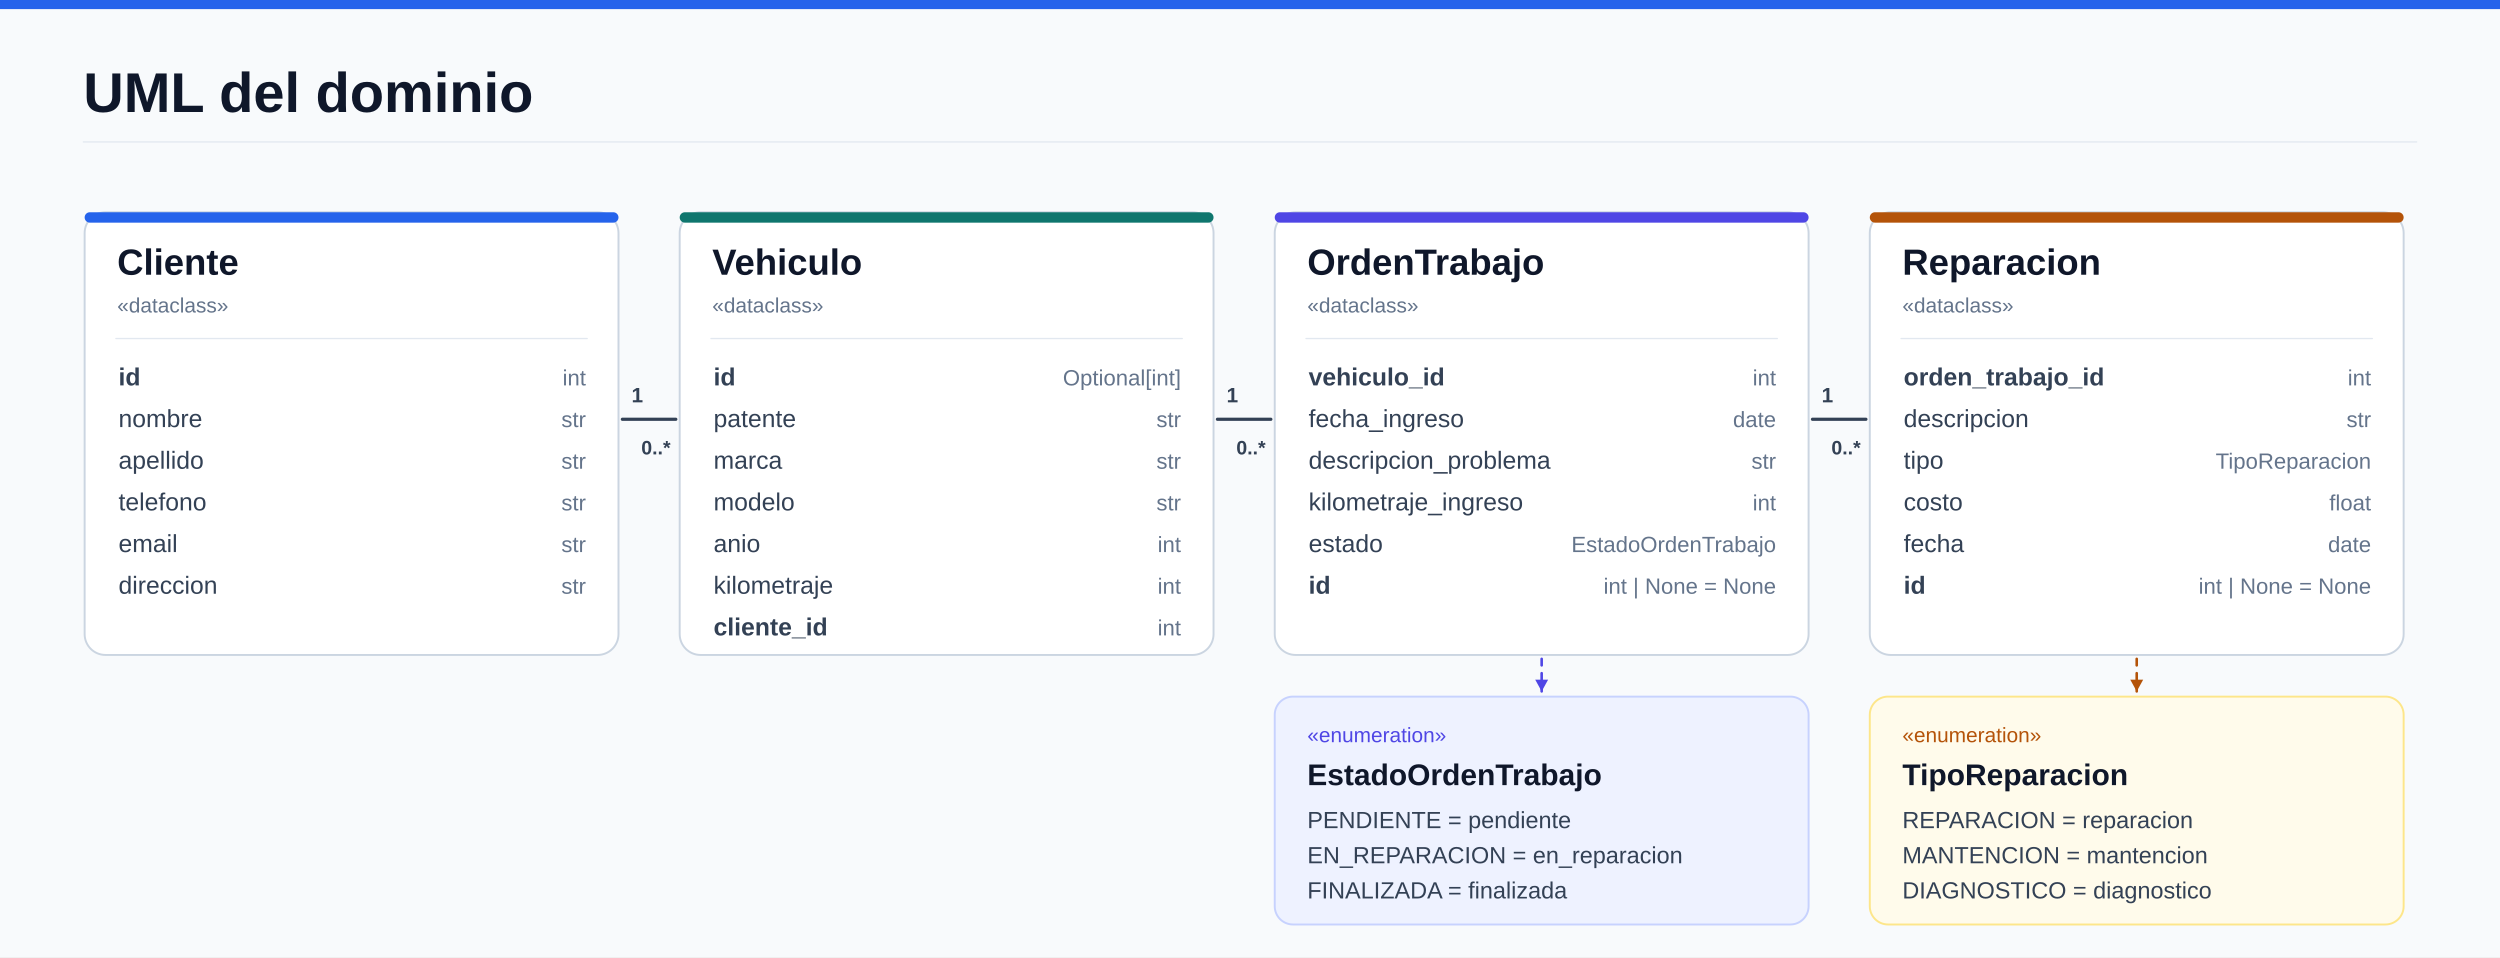
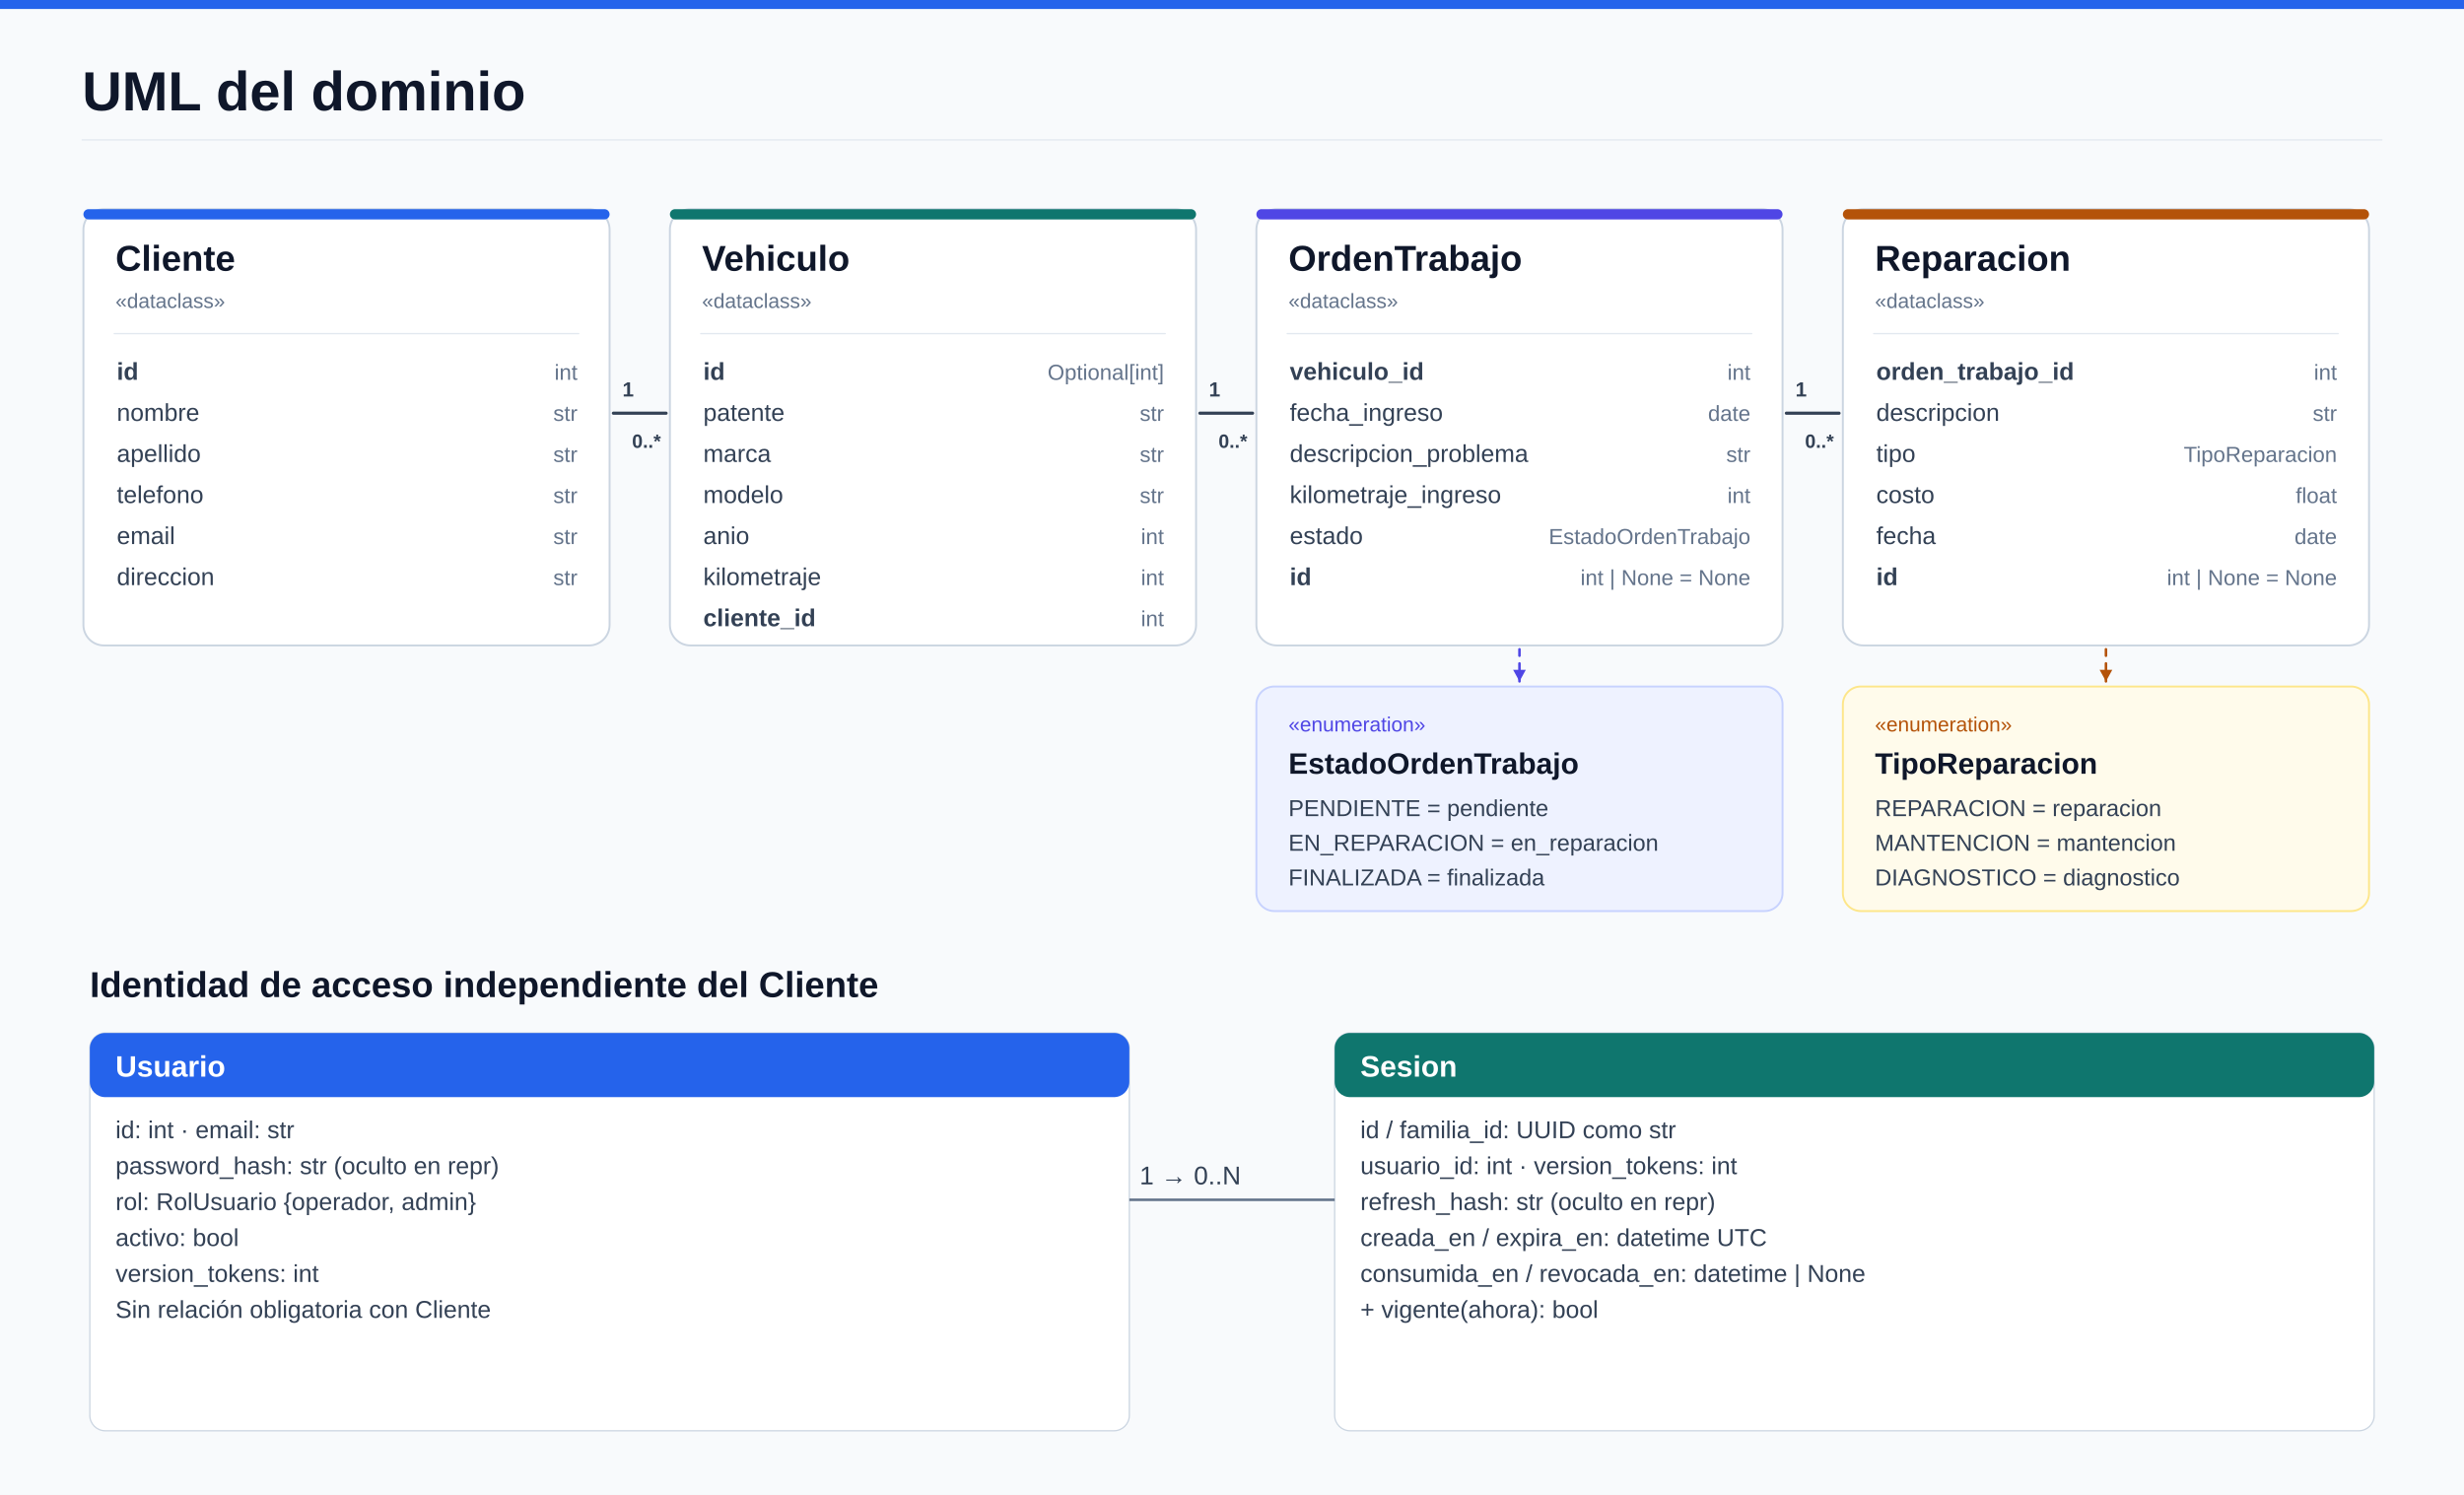
- <svg xmlns="http://www.w3.org/2000/svg" baseProfile="full" height="735px" version="1.1" viewBox="0 0 1920 735" width="1920px">
+ <svg xmlns="http://www.w3.org/2000/svg" baseProfile="full" height="1165px" version="1.1" viewBox="0 0 1920 1165" width="1920px">
  <defs />
  <rect fill="#F8FAFC" height="735" width="1920" x="0" y="0" />
  <rect fill="#2563EB" height="7" width="1920" x="0" y="0" />
  <text fill="#0F172A" font-family="Arial, Helvetica, sans-serif" font-size="43" font-weight="bold" text-anchor="start" x="64" y="86">UML del dominio</text>
  <line stroke="#E2E8F0" stroke-linecap="round" stroke-width="1" x1="64" x2="1856" y1="109" y2="109" />
  <rect fill="#FFFFFF" height="340" rx="16" ry="16" stroke="#CBD5E1" stroke-width="1.5" width="410" x="65" y="163" />
  <rect fill="#2563EB" height="8" rx="4" ry="4" width="410" x="65" y="163" />
  <text fill="#0F172A" font-family="Arial, Helvetica, sans-serif" font-size="28" font-weight="bold" text-anchor="start" x="90" y="211">Cliente</text>
  <text fill="#64748B" font-family="Arial, Helvetica, sans-serif" font-size="16" font-weight="normal" text-anchor="start" x="90" y="240">«dataclass»</text>
  <line stroke="#E2E8F0" stroke-linecap="round" stroke-width="1" x1="89" x2="451" y1="260" y2="260" />
  <text fill="#334155" font-family="Arial, Helvetica, sans-serif" font-size="19" font-weight="bold" text-anchor="start" x="91" y="296">id</text>
  <text fill="#64748B" font-family="Arial, Helvetica, sans-serif" font-size="17" font-weight="normal" text-anchor="end" x="450" y="296">int</text>
  <text fill="#334155" font-family="Arial, Helvetica, sans-serif" font-size="19" font-weight="normal" text-anchor="start" x="91" y="328">nombre</text>
  <text fill="#64748B" font-family="Arial, Helvetica, sans-serif" font-size="17" font-weight="normal" text-anchor="end" x="450" y="328">str</text>
  <text fill="#334155" font-family="Arial, Helvetica, sans-serif" font-size="19" font-weight="normal" text-anchor="start" x="91" y="360">apellido</text>
  <text fill="#64748B" font-family="Arial, Helvetica, sans-serif" font-size="17" font-weight="normal" text-anchor="end" x="450" y="360">str</text>
  <text fill="#334155" font-family="Arial, Helvetica, sans-serif" font-size="19" font-weight="normal" text-anchor="start" x="91" y="392">telefono</text>
  <text fill="#64748B" font-family="Arial, Helvetica, sans-serif" font-size="17" font-weight="normal" text-anchor="end" x="450" y="392">str</text>
  <text fill="#334155" font-family="Arial, Helvetica, sans-serif" font-size="19" font-weight="normal" text-anchor="start" x="91" y="424">email</text>
  <text fill="#64748B" font-family="Arial, Helvetica, sans-serif" font-size="17" font-weight="normal" text-anchor="end" x="450" y="424">str</text>
  <text fill="#334155" font-family="Arial, Helvetica, sans-serif" font-size="19" font-weight="normal" text-anchor="start" x="91" y="456">direccion</text>
  <text fill="#64748B" font-family="Arial, Helvetica, sans-serif" font-size="17" font-weight="normal" text-anchor="end" x="450" y="456">str</text>
  <rect fill="#FFFFFF" height="340" rx="16" ry="16" stroke="#CBD5E1" stroke-width="1.5" width="410" x="522" y="163" />
  <rect fill="#0F766E" height="8" rx="4" ry="4" width="410" x="522" y="163" />
  <text fill="#0F172A" font-family="Arial, Helvetica, sans-serif" font-size="28" font-weight="bold" text-anchor="start" x="547" y="211">Vehiculo</text>
  <text fill="#64748B" font-family="Arial, Helvetica, sans-serif" font-size="16" font-weight="normal" text-anchor="start" x="547" y="240">«dataclass»</text>
  <line stroke="#E2E8F0" stroke-linecap="round" stroke-width="1" x1="546" x2="908" y1="260" y2="260" />
  <text fill="#334155" font-family="Arial, Helvetica, sans-serif" font-size="19" font-weight="bold" text-anchor="start" x="548" y="296">id</text>
  <text fill="#64748B" font-family="Arial, Helvetica, sans-serif" font-size="17" font-weight="normal" text-anchor="end" x="907" y="296">Optional[int]</text>
  <text fill="#334155" font-family="Arial, Helvetica, sans-serif" font-size="19" font-weight="normal" text-anchor="start" x="548" y="328">patente</text>
  <text fill="#64748B" font-family="Arial, Helvetica, sans-serif" font-size="17" font-weight="normal" text-anchor="end" x="907" y="328">str</text>
  <text fill="#334155" font-family="Arial, Helvetica, sans-serif" font-size="19" font-weight="normal" text-anchor="start" x="548" y="360">marca</text>
  <text fill="#64748B" font-family="Arial, Helvetica, sans-serif" font-size="17" font-weight="normal" text-anchor="end" x="907" y="360">str</text>
  <text fill="#334155" font-family="Arial, Helvetica, sans-serif" font-size="19" font-weight="normal" text-anchor="start" x="548" y="392">modelo</text>
  <text fill="#64748B" font-family="Arial, Helvetica, sans-serif" font-size="17" font-weight="normal" text-anchor="end" x="907" y="392">str</text>
  <text fill="#334155" font-family="Arial, Helvetica, sans-serif" font-size="19" font-weight="normal" text-anchor="start" x="548" y="424">anio</text>
  <text fill="#64748B" font-family="Arial, Helvetica, sans-serif" font-size="17" font-weight="normal" text-anchor="end" x="907" y="424">int</text>
  <text fill="#334155" font-family="Arial, Helvetica, sans-serif" font-size="19" font-weight="normal" text-anchor="start" x="548" y="456">kilometraje</text>
  <text fill="#64748B" font-family="Arial, Helvetica, sans-serif" font-size="17" font-weight="normal" text-anchor="end" x="907" y="456">int</text>
  <text fill="#334155" font-family="Arial, Helvetica, sans-serif" font-size="19" font-weight="bold" text-anchor="start" x="548" y="488">cliente_id</text>
  <text fill="#64748B" font-family="Arial, Helvetica, sans-serif" font-size="17" font-weight="normal" text-anchor="end" x="907" y="488">int</text>
  <rect fill="#FFFFFF" height="340" rx="16" ry="16" stroke="#CBD5E1" stroke-width="1.5" width="410" x="979" y="163" />
  <rect fill="#4F46E5" height="8" rx="4" ry="4" width="410" x="979" y="163" />
  <text fill="#0F172A" font-family="Arial, Helvetica, sans-serif" font-size="28" font-weight="bold" text-anchor="start" x="1004" y="211">OrdenTrabajo</text>
  <text fill="#64748B" font-family="Arial, Helvetica, sans-serif" font-size="16" font-weight="normal" text-anchor="start" x="1004" y="240">«dataclass»</text>
  <line stroke="#E2E8F0" stroke-linecap="round" stroke-width="1" x1="1003" x2="1365" y1="260" y2="260" />
  <text fill="#334155" font-family="Arial, Helvetica, sans-serif" font-size="19" font-weight="bold" text-anchor="start" x="1005" y="296">vehiculo_id</text>
  <text fill="#64748B" font-family="Arial, Helvetica, sans-serif" font-size="17" font-weight="normal" text-anchor="end" x="1364" y="296">int</text>
  <text fill="#334155" font-family="Arial, Helvetica, sans-serif" font-size="19" font-weight="normal" text-anchor="start" x="1005" y="328">fecha_ingreso</text>
  <text fill="#64748B" font-family="Arial, Helvetica, sans-serif" font-size="17" font-weight="normal" text-anchor="end" x="1364" y="328">date</text>
  <text fill="#334155" font-family="Arial, Helvetica, sans-serif" font-size="19" font-weight="normal" text-anchor="start" x="1005" y="360">descripcion_problema</text>
  <text fill="#64748B" font-family="Arial, Helvetica, sans-serif" font-size="17" font-weight="normal" text-anchor="end" x="1364" y="360">str</text>
  <text fill="#334155" font-family="Arial, Helvetica, sans-serif" font-size="19" font-weight="normal" text-anchor="start" x="1005" y="392">kilometraje_ingreso</text>
  <text fill="#64748B" font-family="Arial, Helvetica, sans-serif" font-size="17" font-weight="normal" text-anchor="end" x="1364" y="392">int</text>
  <text fill="#334155" font-family="Arial, Helvetica, sans-serif" font-size="19" font-weight="normal" text-anchor="start" x="1005" y="424">estado</text>
  <text fill="#64748B" font-family="Arial, Helvetica, sans-serif" font-size="17" font-weight="normal" text-anchor="end" x="1364" y="424">EstadoOrdenTrabajo</text>
  <text fill="#334155" font-family="Arial, Helvetica, sans-serif" font-size="19" font-weight="bold" text-anchor="start" x="1005" y="456">id</text>
  <text fill="#64748B" font-family="Arial, Helvetica, sans-serif" font-size="17" font-weight="normal" text-anchor="end" x="1364" y="456">int | None = None</text>
  <rect fill="#FFFFFF" height="340" rx="16" ry="16" stroke="#CBD5E1" stroke-width="1.5" width="410" x="1436" y="163" />
  <rect fill="#B45309" height="8" rx="4" ry="4" width="410" x="1436" y="163" />
  <text fill="#0F172A" font-family="Arial, Helvetica, sans-serif" font-size="28" font-weight="bold" text-anchor="start" x="1461" y="211">Reparacion</text>
  <text fill="#64748B" font-family="Arial, Helvetica, sans-serif" font-size="16" font-weight="normal" text-anchor="start" x="1461" y="240">«dataclass»</text>
  <line stroke="#E2E8F0" stroke-linecap="round" stroke-width="1" x1="1460" x2="1822" y1="260" y2="260" />
  <text fill="#334155" font-family="Arial, Helvetica, sans-serif" font-size="19" font-weight="bold" text-anchor="start" x="1462" y="296">orden_trabajo_id</text>
  <text fill="#64748B" font-family="Arial, Helvetica, sans-serif" font-size="17" font-weight="normal" text-anchor="end" x="1821" y="296">int</text>
  <text fill="#334155" font-family="Arial, Helvetica, sans-serif" font-size="19" font-weight="normal" text-anchor="start" x="1462" y="328">descripcion</text>
  <text fill="#64748B" font-family="Arial, Helvetica, sans-serif" font-size="17" font-weight="normal" text-anchor="end" x="1821" y="328">str</text>
  <text fill="#334155" font-family="Arial, Helvetica, sans-serif" font-size="19" font-weight="normal" text-anchor="start" x="1462" y="360">tipo</text>
  <text fill="#64748B" font-family="Arial, Helvetica, sans-serif" font-size="17" font-weight="normal" text-anchor="end" x="1821" y="360">TipoReparacion</text>
  <text fill="#334155" font-family="Arial, Helvetica, sans-serif" font-size="19" font-weight="normal" text-anchor="start" x="1462" y="392">costo</text>
  <text fill="#64748B" font-family="Arial, Helvetica, sans-serif" font-size="17" font-weight="normal" text-anchor="end" x="1821" y="392">float</text>
  <text fill="#334155" font-family="Arial, Helvetica, sans-serif" font-size="19" font-weight="normal" text-anchor="start" x="1462" y="424">fecha</text>
  <text fill="#64748B" font-family="Arial, Helvetica, sans-serif" font-size="17" font-weight="normal" text-anchor="end" x="1821" y="424">date</text>
  <text fill="#334155" font-family="Arial, Helvetica, sans-serif" font-size="19" font-weight="bold" text-anchor="start" x="1462" y="456">id</text>
  <text fill="#64748B" font-family="Arial, Helvetica, sans-serif" font-size="17" font-weight="normal" text-anchor="end" x="1821" y="456">int | None = None</text>
  <line stroke="#334155" stroke-linecap="round" stroke-width="2.5" x1="478" x2="519" y1="322" y2="322" />
  <text fill="#334155" font-family="Arial, Helvetica, sans-serif" font-size="16" font-weight="bold" text-anchor="start" x="485" y="309">1</text>
  <text fill="#334155" font-family="Arial, Helvetica, sans-serif" font-size="15" font-weight="bold" text-anchor="end" x="515" y="349">0..*</text>
  <line stroke="#334155" stroke-linecap="round" stroke-width="2.5" x1="935" x2="976" y1="322" y2="322" />
  <text fill="#334155" font-family="Arial, Helvetica, sans-serif" font-size="16" font-weight="bold" text-anchor="start" x="942" y="309">1</text>
  <text fill="#334155" font-family="Arial, Helvetica, sans-serif" font-size="15" font-weight="bold" text-anchor="end" x="972" y="349">0..*</text>
  <line stroke="#334155" stroke-linecap="round" stroke-width="2.5" x1="1392" x2="1433" y1="322" y2="322" />
  <text fill="#334155" font-family="Arial, Helvetica, sans-serif" font-size="16" font-weight="bold" text-anchor="start" x="1399" y="309">1</text>
  <text fill="#334155" font-family="Arial, Helvetica, sans-serif" font-size="15" font-weight="bold" text-anchor="end" x="1429" y="349">0..*</text>
  <rect fill="#EEF2FF" height="175" rx="14" ry="14" stroke="#C7D2FE" stroke-width="1.5" width="410" x="979" y="535" />
  <text fill="#4F46E5" font-family="Arial, Helvetica, sans-serif" font-size="16" font-weight="normal" text-anchor="start" x="1004" y="570">«enumeration»</text>
  <text fill="#0F172A" font-family="Arial, Helvetica, sans-serif" font-size="23" font-weight="bold" text-anchor="start" x="1004" y="603">EstadoOrdenTrabajo</text>
  <text fill="#334155" font-family="Arial, Helvetica, sans-serif" font-size="18" font-weight="normal" text-anchor="start" x="1004" y="636">PENDIENTE = pendiente</text>
  <text fill="#334155" font-family="Arial, Helvetica, sans-serif" font-size="18" font-weight="normal" text-anchor="start" x="1004" y="663">EN_REPARACION = en_reparacion</text>
  <text fill="#334155" font-family="Arial, Helvetica, sans-serif" font-size="18" font-weight="normal" text-anchor="start" x="1004" y="690">FINALIZADA = finalizada</text>
  <rect fill="#FFFBEB" height="175" rx="14" ry="14" stroke="#FDE68A" stroke-width="1.5" width="410" x="1436" y="535" />
  <text fill="#B45309" font-family="Arial, Helvetica, sans-serif" font-size="16" font-weight="normal" text-anchor="start" x="1461" y="570">«enumeration»</text>
  <text fill="#0F172A" font-family="Arial, Helvetica, sans-serif" font-size="23" font-weight="bold" text-anchor="start" x="1461" y="603">TipoReparacion</text>
  <text fill="#334155" font-family="Arial, Helvetica, sans-serif" font-size="18" font-weight="normal" text-anchor="start" x="1461" y="636">REPARACION = reparacion</text>
  <text fill="#334155" font-family="Arial, Helvetica, sans-serif" font-size="18" font-weight="normal" text-anchor="start" x="1461" y="663">MANTENCION = mantencion</text>
  <text fill="#334155" font-family="Arial, Helvetica, sans-serif" font-size="18" font-weight="normal" text-anchor="start" x="1461" y="690">DIAGNOSTICO = diagnostico</text>
  <line stroke="#4F46E5" stroke-dasharray="5,6" stroke-linecap="round" stroke-width="2" x1="1184.0" x2="1184.0" y1="506" y2="531" />
  <polygon fill="#4F46E5" points="1184.0,531 1179.05,522 1188.95,522" />
  <line stroke="#B45309" stroke-dasharray="5,6" stroke-linecap="round" stroke-width="2" x1="1641.0" x2="1641.0" y1="506" y2="531" />
  <polygon fill="#B45309" points="1641.0,531 1636.05,522 1645.95,522" />
+   <g id="usuarios-sesiones">
+     <rect x="0" y="735" width="1920" height="430" fill="#F8FAFC" />
+     <text x="70" y="777" font-family="Arial, Helvetica, sans-serif" font-size="28" fill="#0F172A" font-weight="bold">Identidad de acceso independiente del Cliente</text>
+     <rect x="70" y="805" width="810" height="310" rx="12" fill="#FFFFFF" stroke="#CBD5E1" />
+     <rect x="70" y="805" width="810" height="50" rx="12" fill="#2563EB" />
+     <text x="90" y="839" font-family="Arial, Helvetica, sans-serif" font-size="23" fill="#FFFFFF" font-weight="bold">Usuario</text>
+     <text x="90" y="887" font-family="Arial, Helvetica, sans-serif" font-size="19" fill="#334155" font-weight="normal">id: int · email: str</text>
+     <text x="90" y="915" font-family="Arial, Helvetica, sans-serif" font-size="19" fill="#334155" font-weight="normal">password_hash: str (oculto en repr)</text>
+     <text x="90" y="943" font-family="Arial, Helvetica, sans-serif" font-size="19" fill="#334155" font-weight="normal">rol: RolUsuario {operador, admin}</text>
+     <text x="90" y="971" font-family="Arial, Helvetica, sans-serif" font-size="19" fill="#334155" font-weight="normal">activo: bool</text>
+     <text x="90" y="999" font-family="Arial, Helvetica, sans-serif" font-size="19" fill="#334155" font-weight="normal">version_tokens: int</text>
+     <text x="90" y="1027" font-family="Arial, Helvetica, sans-serif" font-size="19" fill="#334155" font-weight="normal">Sin relación obligatoria con Cliente</text>
+     <rect x="1040" y="805" width="810" height="310" rx="12" fill="#FFFFFF" stroke="#CBD5E1" />
+     <rect x="1040" y="805" width="810" height="50" rx="12" fill="#0F766E" />
+     <text x="1060" y="839" font-family="Arial, Helvetica, sans-serif" font-size="23" fill="#FFFFFF" font-weight="bold">Sesion</text>
+     <text x="1060" y="887" font-family="Arial, Helvetica, sans-serif" font-size="19" fill="#334155" font-weight="normal">id / familia_id: UUID como str</text>
+     <text x="1060" y="915" font-family="Arial, Helvetica, sans-serif" font-size="19" fill="#334155" font-weight="normal">usuario_id: int · version_tokens: int</text>
+     <text x="1060" y="943" font-family="Arial, Helvetica, sans-serif" font-size="19" fill="#334155" font-weight="normal">refresh_hash: str (oculto en repr)</text>
+     <text x="1060" y="971" font-family="Arial, Helvetica, sans-serif" font-size="19" fill="#334155" font-weight="normal">creada_en / expira_en: datetime UTC</text>
+     <text x="1060" y="999" font-family="Arial, Helvetica, sans-serif" font-size="19" fill="#334155" font-weight="normal">consumida_en / revocada_en: datetime | None</text>
+     <text x="1060" y="1027" font-family="Arial, Helvetica, sans-serif" font-size="19" fill="#334155" font-weight="normal">+ vigente(ahora): bool</text>
+     <line x1="880" y1="935" x2="1040" y2="935" stroke="#64748B" stroke-width="2" />
+     <text x="888" y="923" font-family="Arial, Helvetica, sans-serif" font-size="20" fill="#334155" font-weight="normal">1 → 0..N</text>
+   </g>
</svg>
